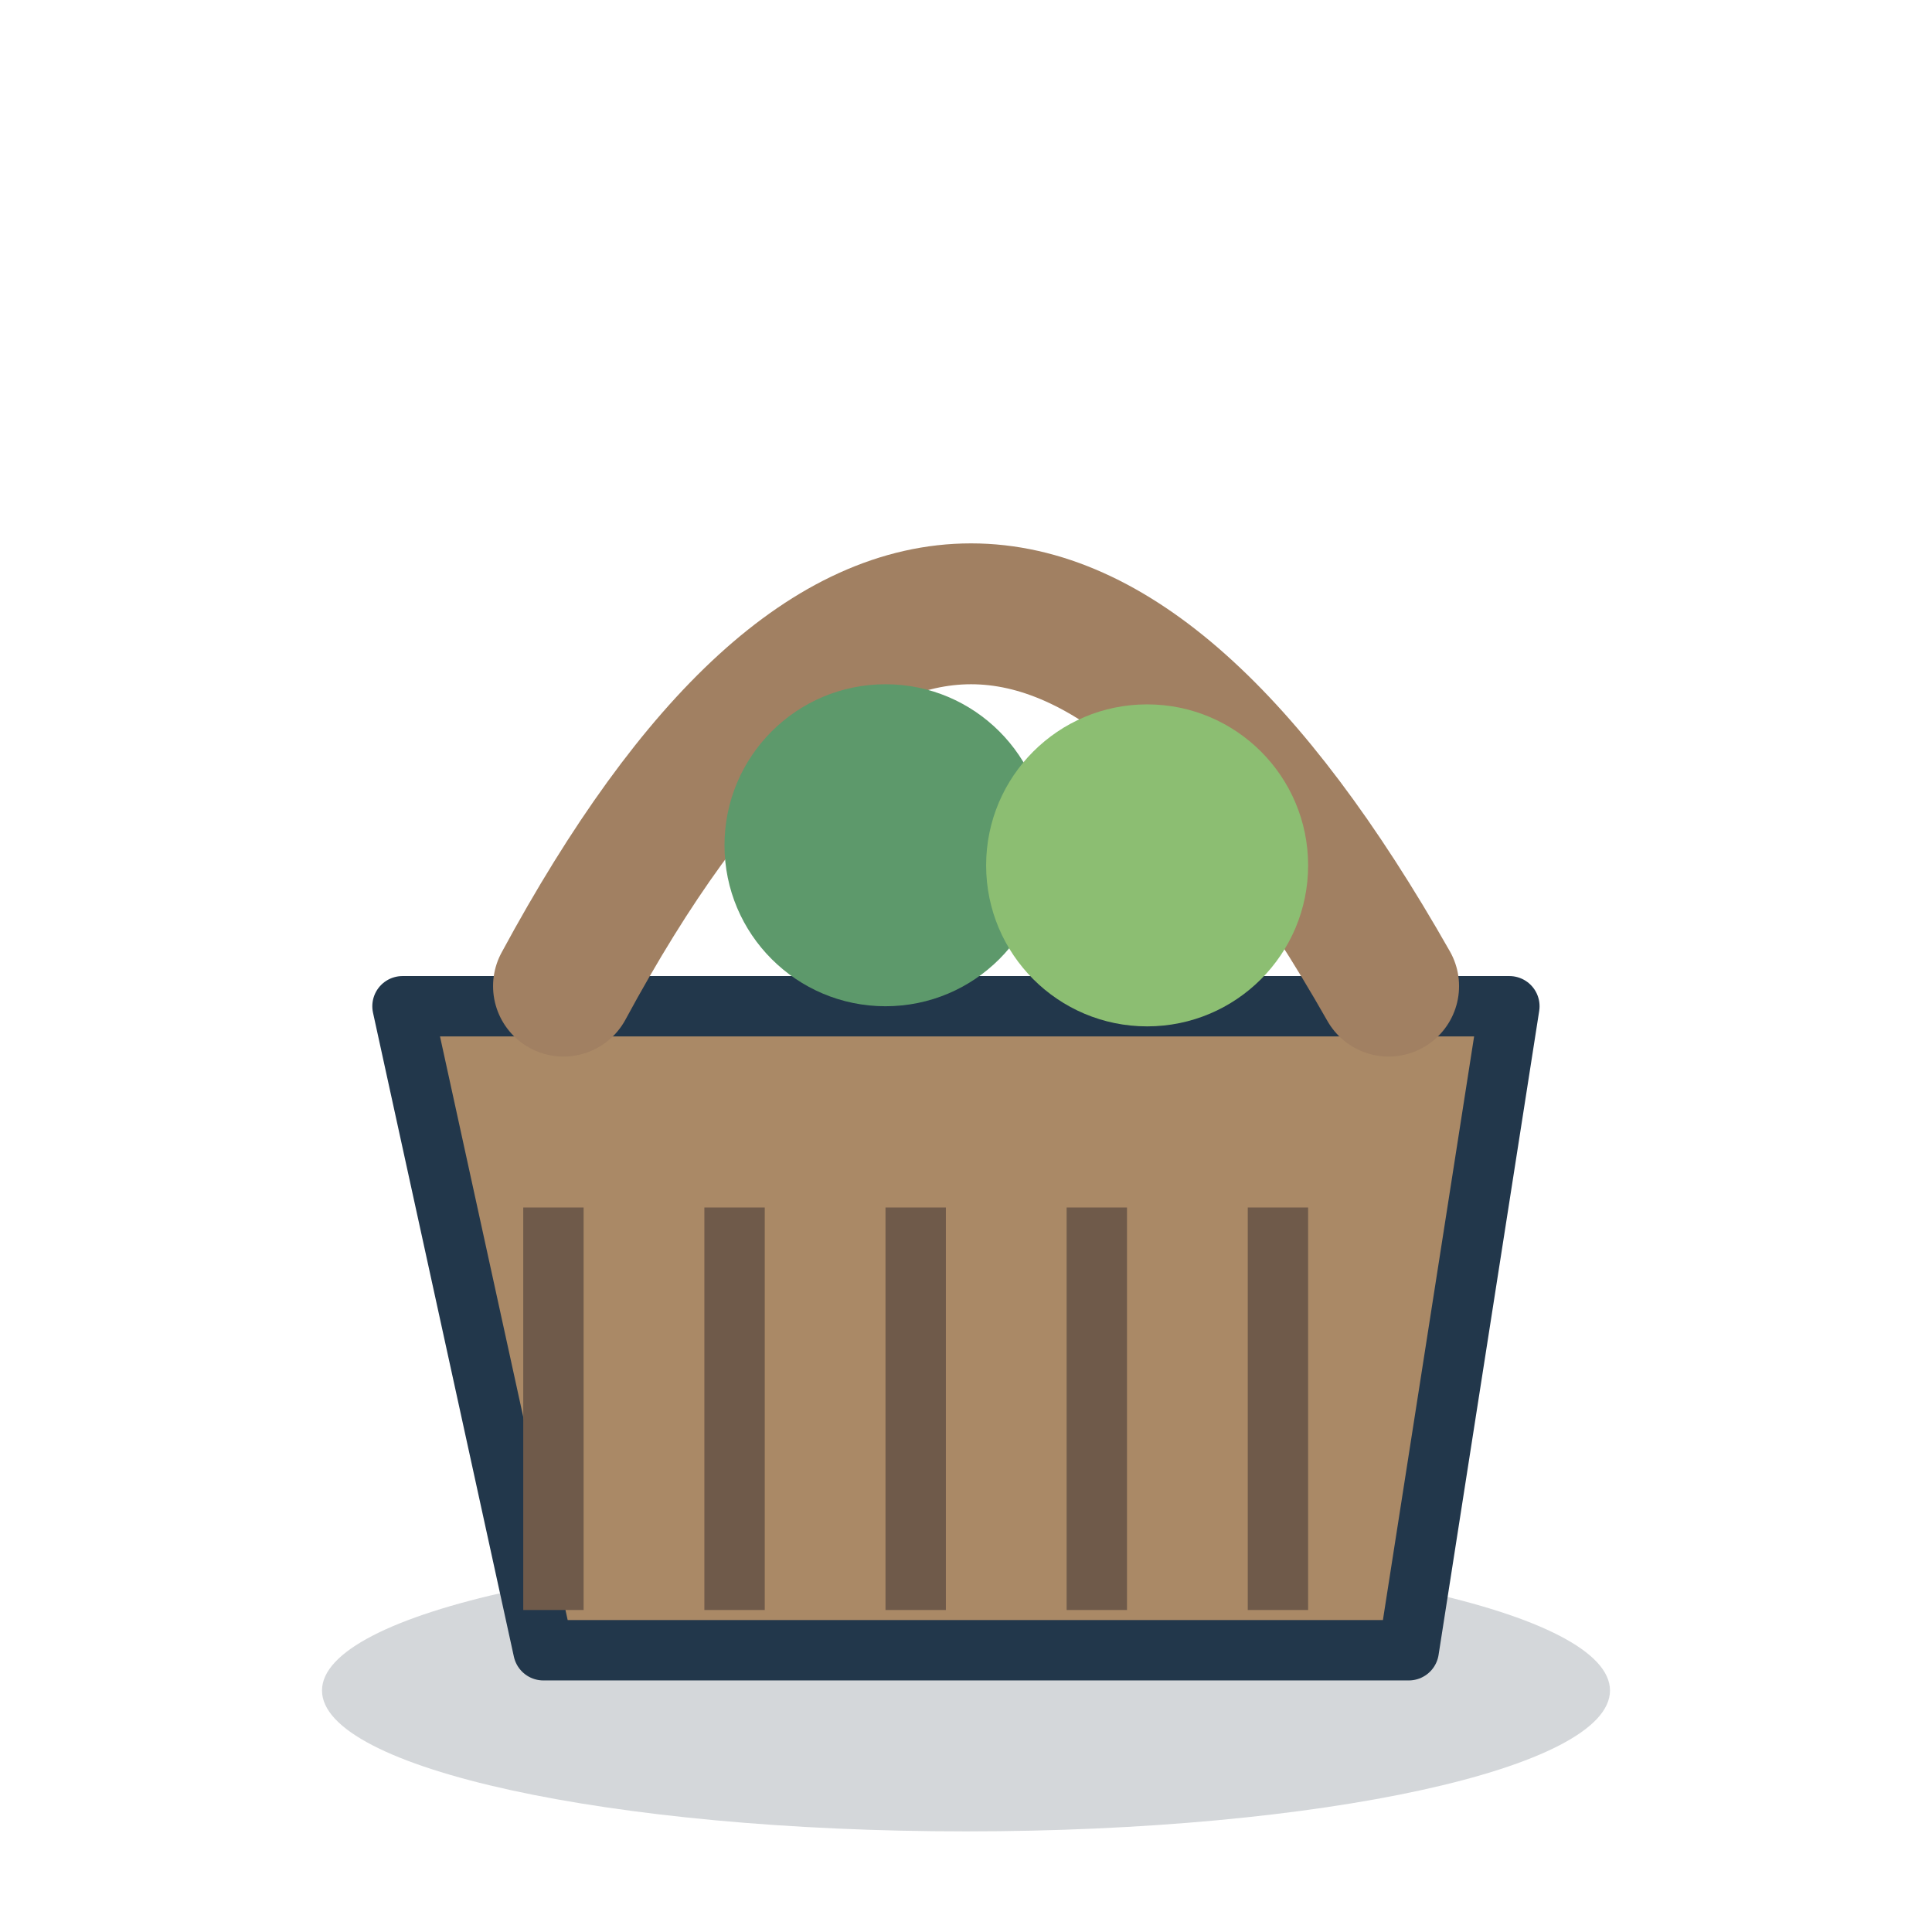
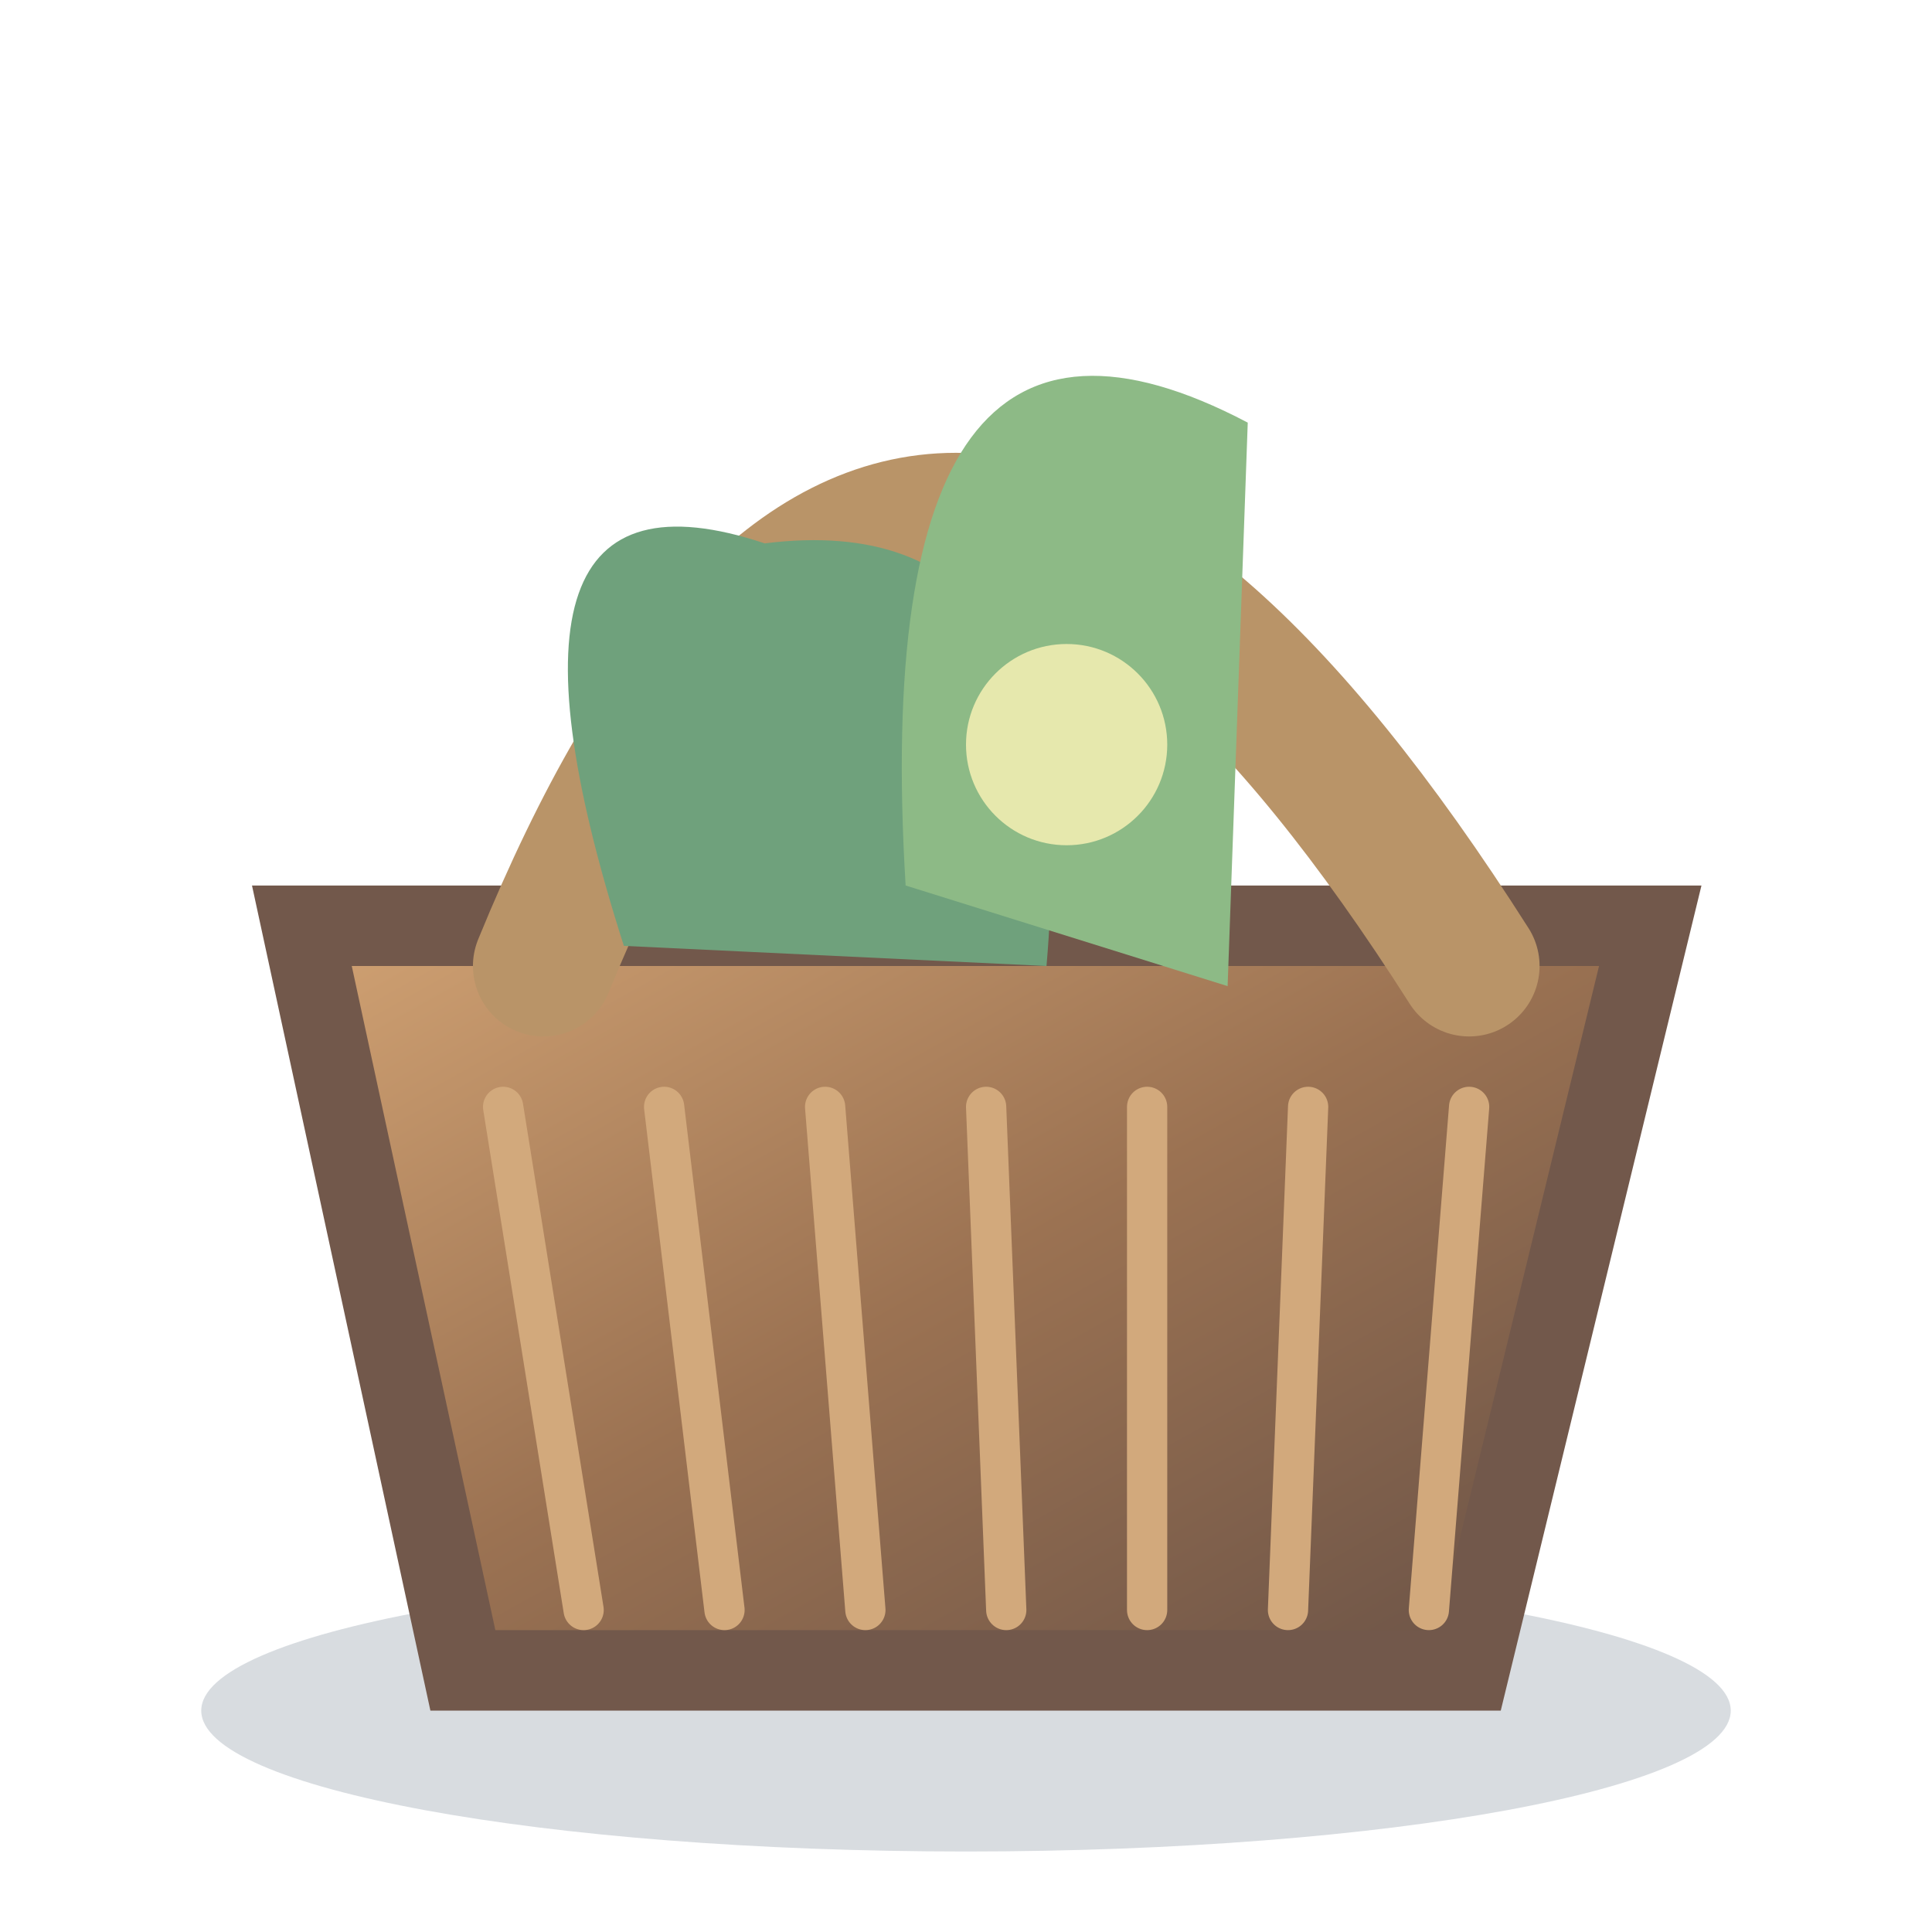
- <svg xmlns="http://www.w3.org/2000/svg" width="96" height="96" viewBox="0 0 96 96" shape-rendering="geometricPrecision">
+ <svg xmlns="http://www.w3.org/2000/svg" width="96" height="96" viewBox="0 0 96 96">
  <defs>
-     <linearGradient id="sky" x2="0" y2="1">
-       <stop stop-color="#2c6c91" />
-       <stop offset=".58" stop-color="#a0cbca" />
-       <stop offset="1" stop-color="#f6d7a7" />
+     <linearGradient id="wood" x1="0" y1="0" x2="1" y2="1">
+       <stop stop-color="#d1a273" />
+       <stop offset=".48" stop-color="#9b7252" />
+       <stop offset="1" stop-color="#665046" />
    </linearGradient>
-     <linearGradient id="sea" x2="0" y2="1">
-       <stop stop-color="#447f95" />
-       <stop offset="1" stop-color="#143c60" />
+     <linearGradient id="metal" x1="0" y1="0" x2="1" y2="1">
+       <stop stop-color="#d4cbbb" />
+       <stop offset=".38" stop-color="#96a4a0" />
+       <stop offset="1" stop-color="#405a69" />
    </linearGradient>
-     <linearGradient id="gold" x2="1" y2="1">
-       <stop stop-color="#fff4b4" />
-       <stop offset=".52" stop-color="#efc06e" />
-       <stop offset="1" stop-color="#9b7456" />
+     <linearGradient id="crystal" x1="0" y1="0" x2="1" y2="1">
+       <stop stop-color="#dffcf0" />
+       <stop offset=".5" stop-color="#8fe9e8" />
+       <stop offset="1" stop-color="#3a72ac" />
    </linearGradient>
-     <radialGradient id="halo">
-       <stop stop-color="#c9fff0" stop-opacity=".95" />
-       <stop offset="1" stop-color="#67cbd7" stop-opacity="0" />
+     <radialGradient id="lamp">
+       <stop stop-color="#fff2b7" stop-opacity="1" />
+       <stop offset=".35" stop-color="#f8ce7c" stop-opacity=".8" />
+       <stop offset="1" stop-color="#f4bf65" stop-opacity="0" />
    </radialGradient>
  </defs>
-   <ellipse cx="48" cy="84" rx="32" ry="7" fill="#28394933" stroke="none" stroke-width="0" />
-   <polygon points="20,50 75,50 70,82 27,82" fill="#aa8966" stroke="#22374b" stroke-width="3" stroke-linejoin="round" />
-   <path d="M28 49 Q48 12 69 49" fill="none" stroke="#a18062" stroke-width="7" stroke-linecap="round" stroke-linejoin="round" />
-   <rect x="26" y="60" width="3" height="20" fill="#6f5a4a" stroke="none" stroke-width="0" />
-   <rect x="35" y="60" width="3" height="20" fill="#6f5a4a" stroke="none" stroke-width="0" />
-   <rect x="44" y="60" width="3" height="20" fill="#6f5a4a" stroke="none" stroke-width="0" />
-   <rect x="53" y="60" width="3" height="20" fill="#6f5a4a" stroke="none" stroke-width="0" />
-   <rect x="62" y="60" width="3" height="20" fill="#6f5a4a" stroke="none" stroke-width="0" />
-   <circle cx="44" cy="42" r="8" fill="#5d996b" stroke="none" stroke-width="0" />
-   <circle cx="57" cy="43" r="8" fill="#8cbe72" stroke="none" stroke-width="0" />
+   <ellipse cx="48" cy="85" rx="38" ry="7" fill="#172f49" opacity=".17" />
+   <path d="M15 46 L82 46 L73 83 L23 83Z" fill="url(#wood)" stroke="#72584b" stroke-width="4" />
+   <path d="M27 48 Q45 4 73 48" fill="none" stroke="#b99468" stroke-width="7" stroke-linecap="round" stroke-linejoin="round" />
+   <path d="M25 55 L29 80" fill="none" stroke="#d2a97c" stroke-width="2" stroke-linecap="round" stroke-linejoin="round" />
+   <path d="M33 55 L36 80" fill="none" stroke="#d2a97c" stroke-width="2" stroke-linecap="round" stroke-linejoin="round" />
+   <path d="M41 55 L43 80" fill="none" stroke="#d2a97c" stroke-width="2" stroke-linecap="round" stroke-linejoin="round" />
+   <path d="M49 55 L50 80" fill="none" stroke="#d2a97c" stroke-width="2" stroke-linecap="round" stroke-linejoin="round" />
+   <path d="M57 55 L57 80" fill="none" stroke="#d2a97c" stroke-width="2" stroke-linecap="round" stroke-linejoin="round" />
+   <path d="M65 55 L64 80" fill="none" stroke="#d2a97c" stroke-width="2" stroke-linecap="round" stroke-linejoin="round" />
+   <path d="M73 55 L71 80" fill="none" stroke="#d2a97c" stroke-width="2" stroke-linecap="round" stroke-linejoin="round" />
+   <path d="M31 47 Q23 22 38 27 Q54 25 52 48Z" fill="#6fa17c" />
+   <path d="M45 44 Q43 11 62 21 L61 49Z" fill="#8dba86" />
+   <circle cx="53" cy="37" r="5" fill="#e6e8ad" />
</svg>
